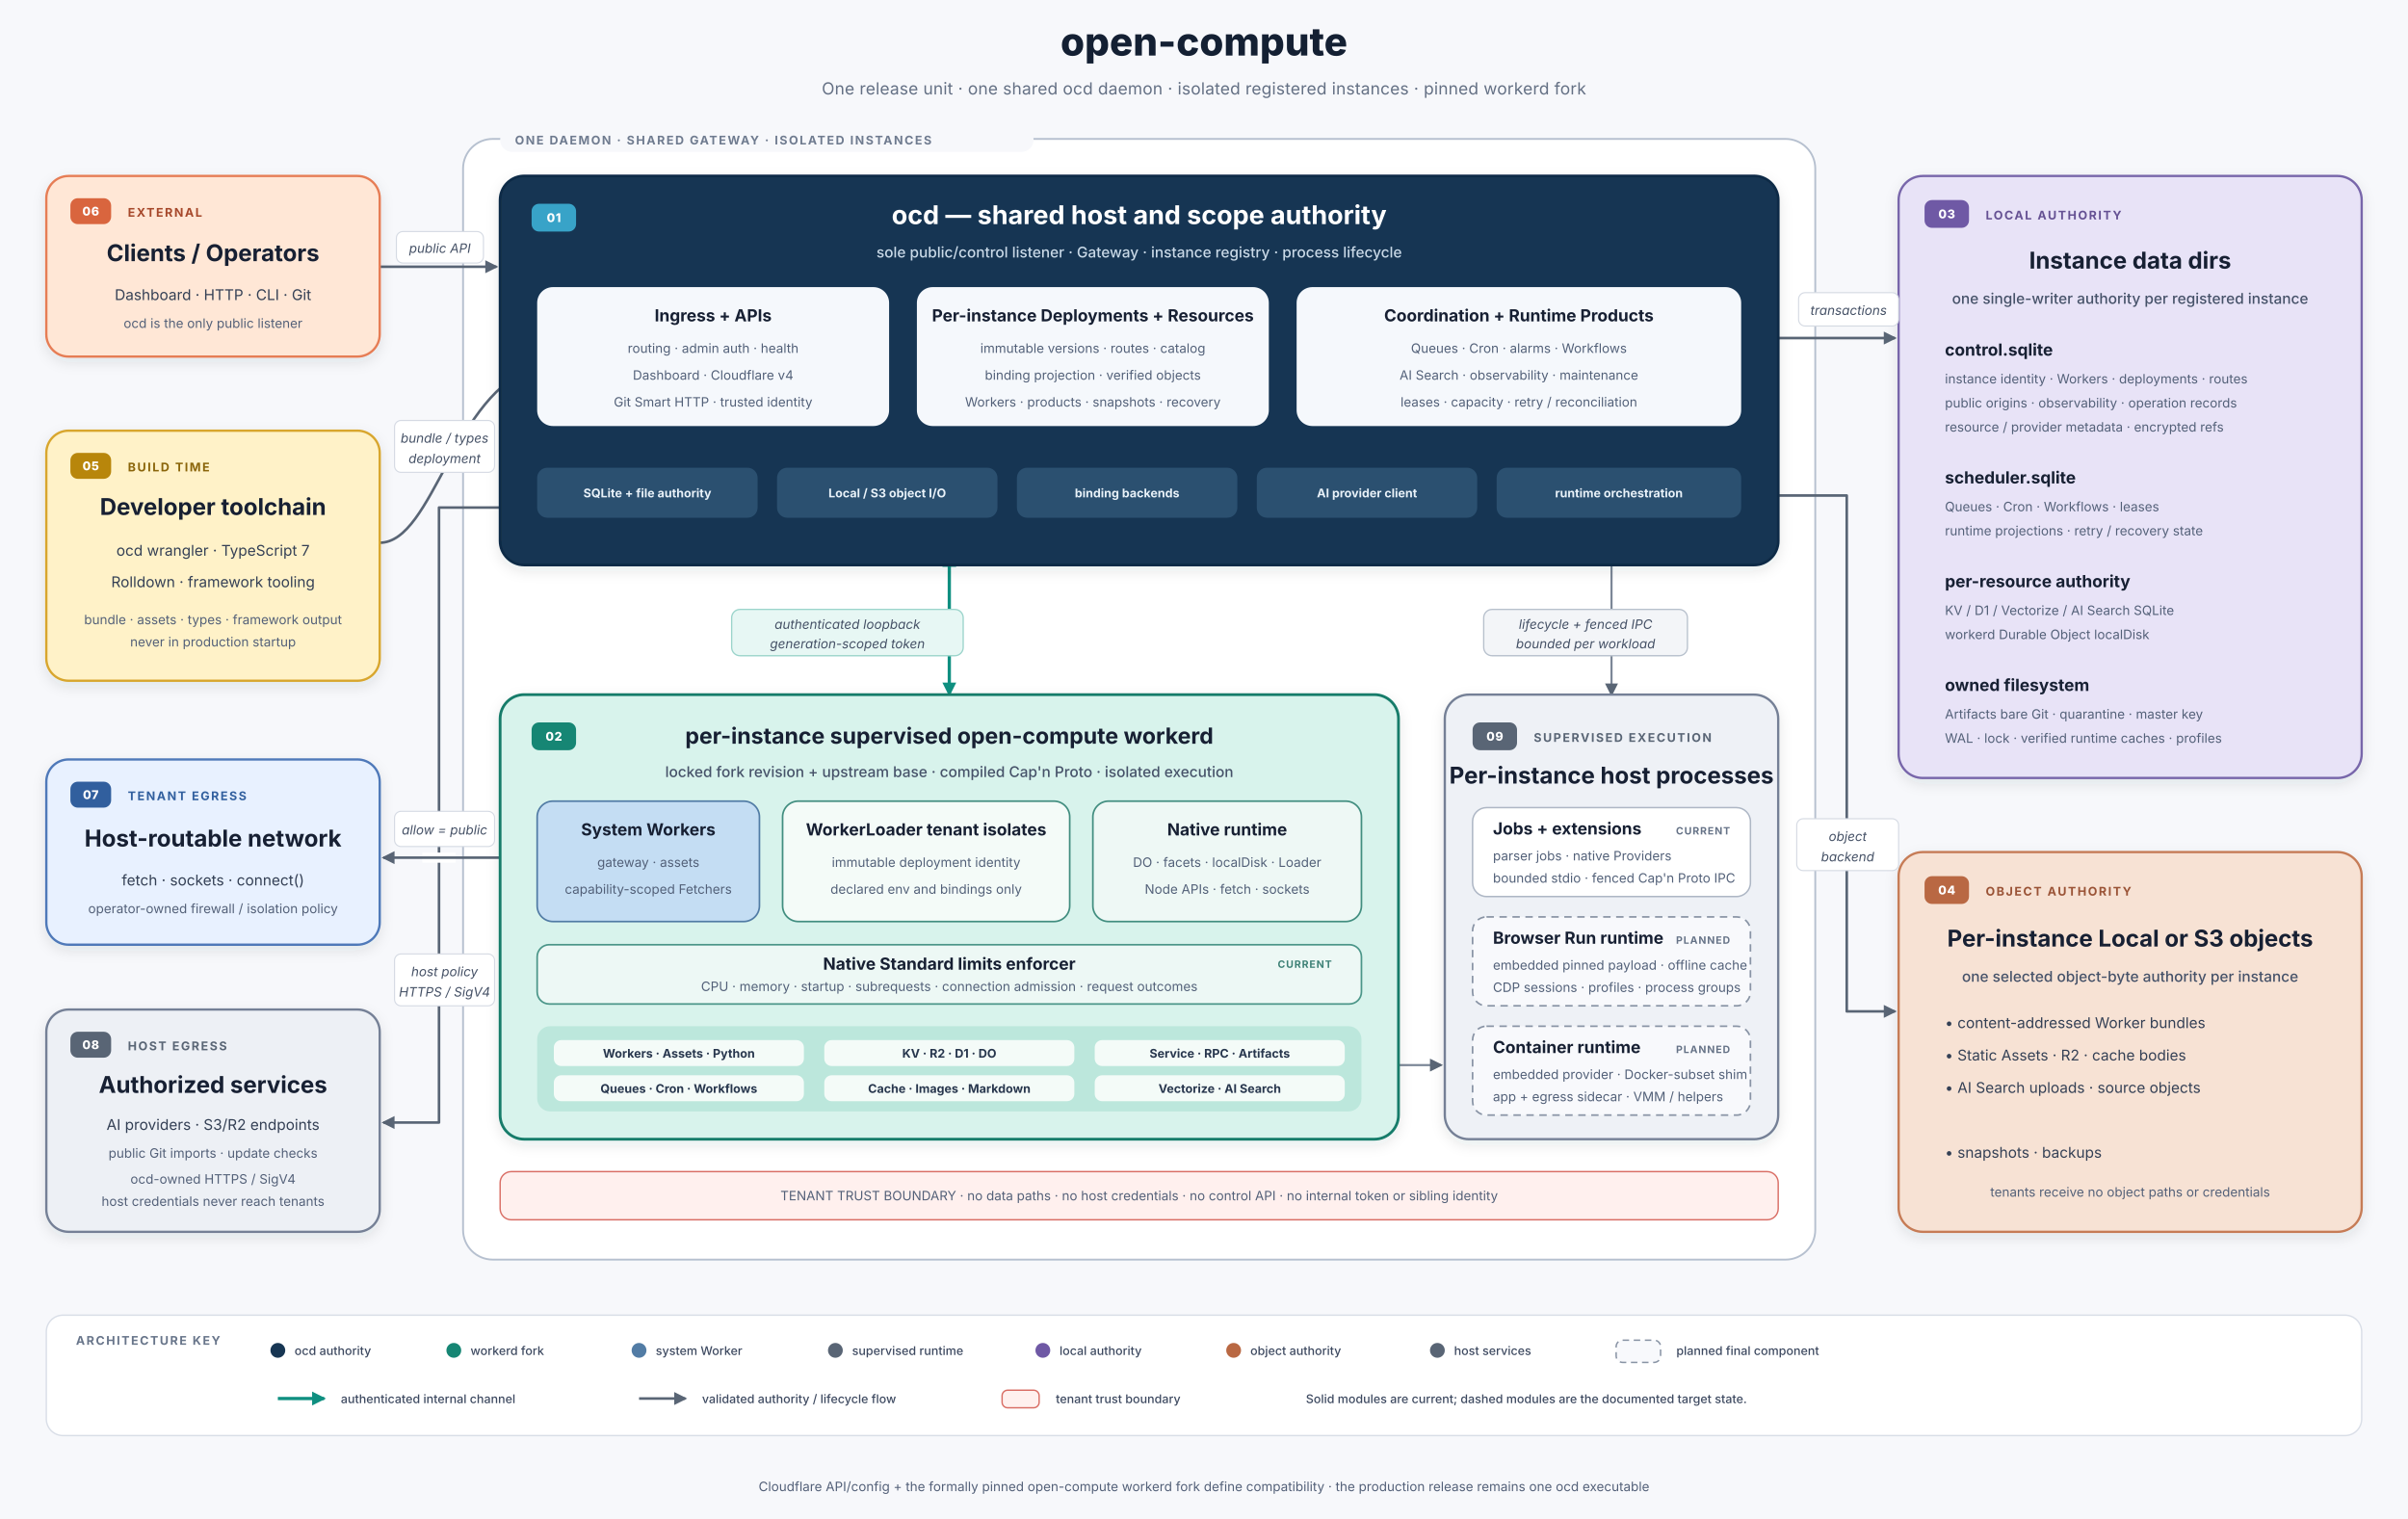
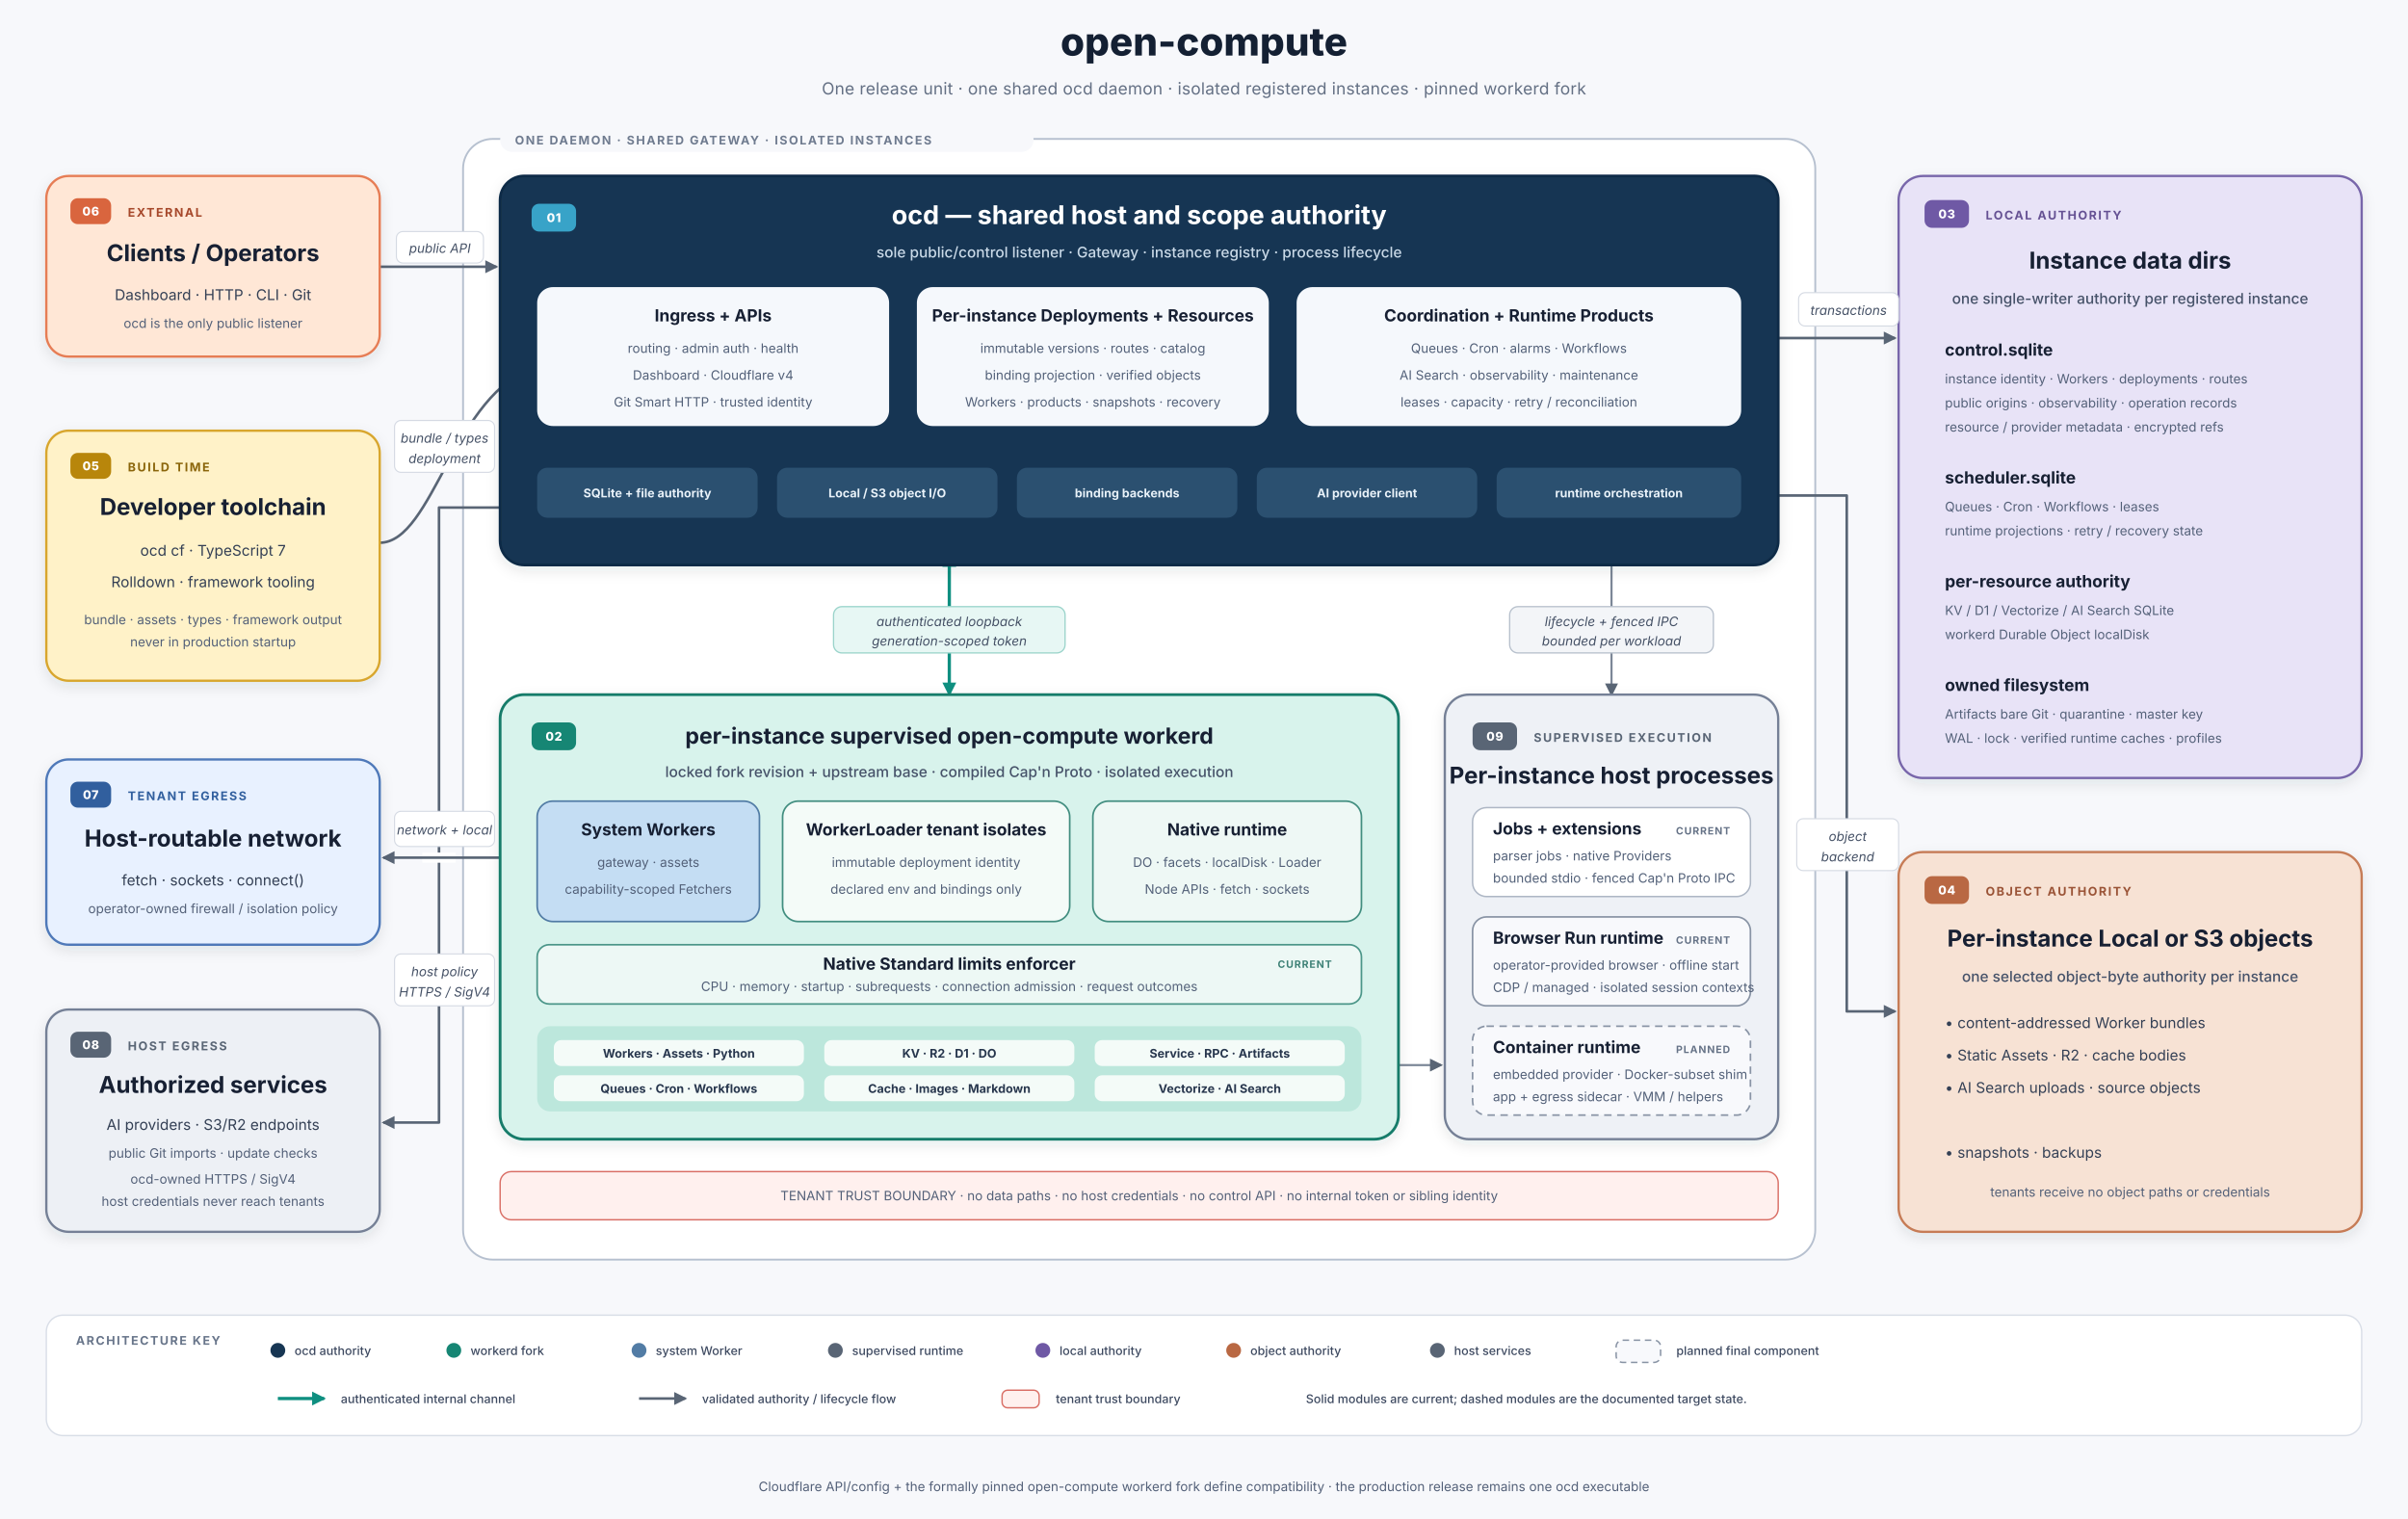
<svg xmlns="http://www.w3.org/2000/svg" xml:lang="en" width="2600" height="1640" viewBox="0 0 2600 1640" role="img" aria-labelledby="title desc">
  <defs>
    <marker id="arrow" markerWidth="14" markerHeight="14" refX="12" refY="7" orient="auto" markerUnits="userSpaceOnUse">
      <path d="M0 0 14 7 0 14Z" fill="#596575" />
    </marker>
    <marker id="arrow-teal" markerWidth="15" markerHeight="15" refX="13" refY="7.5" orient="auto" markerUnits="userSpaceOnUse">
      <path d="M0 0 15 7.5 0 15Z" fill="#0f8f80" />
    </marker>
    <marker id="arrow-teal-start" markerWidth="15" markerHeight="15" refX="2" refY="7.5" orient="auto-start-reverse" markerUnits="userSpaceOnUse">
      <path d="M0 0 15 7.5 0 15Z" fill="#0f8f80" />
    </marker>
    <filter id="shadow" x="-10%" y="-10%" width="120%" height="130%">
      <feDropShadow dx="0" dy="5" stdDeviation="7" flood-color="#1a2940" flood-opacity="0.10" />
    </filter>
    <style>
      .canvas { fill: #f7f8fb; }
      .title { font: 800 42px Inter, ui-sans-serif, system-ui, -apple-system, "Segoe UI", sans-serif; fill: #142033; letter-spacing: .1px; }
      .subtitle { font: 400 18px Inter, ui-sans-serif, system-ui, -apple-system, "Segoe UI", sans-serif; fill: #647084; letter-spacing: .2px; }
      .eyebrow { font: 750 13px Inter, ui-sans-serif, system-ui, -apple-system, "Segoe UI", sans-serif; letter-spacing: 1.6px; }
      .node-title { font: 750 25px Inter, ui-sans-serif, system-ui, -apple-system, "Segoe UI", sans-serif; fill: #172033; }
      .node-subtitle { font: 500 16px Inter, ui-sans-serif, system-ui, -apple-system, "Segoe UI", sans-serif; fill: #465269; }
      .body { font: 400 16px Inter, ui-sans-serif, system-ui, -apple-system, "Segoe UI", sans-serif; fill: #344055; }
      .body-small { font: 400 14px Inter, ui-sans-serif, system-ui, -apple-system, "Segoe UI", sans-serif; fill: #536078; }
      .module-title { font: 700 18px Inter, ui-sans-serif, system-ui, -apple-system, "Segoe UI", sans-serif; fill: #172033; }
      .module-body { font: 400 14px Inter, ui-sans-serif, system-ui, -apple-system, "Segoe UI", sans-serif; fill: #526078; }
      .label { font: italic 14px Inter, ui-sans-serif, system-ui, -apple-system, "Segoe UI", sans-serif; fill: #445065; }
      .chip { font: 650 13px Inter, ui-sans-serif, system-ui, -apple-system, "Segoe UI", sans-serif; fill: #27364d; }
      .badge { font: 800 13px Inter, ui-sans-serif, system-ui, -apple-system, "Segoe UI", sans-serif; fill: #ffffff; text-anchor: middle; dominant-baseline: central; letter-spacing: .6px; }
      .status { font: 750 11px Inter, ui-sans-serif, system-ui, -apple-system, "Segoe UI", sans-serif; letter-spacing: .9px; }
      .legend { font: 500 13px Inter, ui-sans-serif, system-ui, -apple-system, "Segoe UI", sans-serif; fill: #3d4960; }
      .edge { fill: none; stroke: #596575; stroke-width: 2.8; stroke-linejoin: round; marker-end: url(#arrow); }
      .edge-thin { fill: none; stroke: #7c8797; stroke-width: 2.3; stroke-linejoin: round; marker-end: url(#arrow); }
      .edge-auth { fill: none; stroke: #0f8f80; stroke-width: 3.5; marker-start: url(#arrow-teal-start); marker-end: url(#arrow-teal); }
      .edge-label { fill: #ffffff; stroke: #d5dae3; stroke-width: 1.2; }
    </style>
  </defs>
  <rect class="canvas" width="2600" height="1640" />
  <text class="title" x="1300" y="60" text-anchor="middle">open-compute</text>
  <text class="subtitle" x="1300" y="102" text-anchor="middle">One release unit · one shared ocd daemon · isolated registered instances · pinned workerd fork</text>
  <rect x="500" y="150" width="1460" height="1210" rx="32" fill="#ffffff" stroke="#b6c0cf" stroke-width="2" />
  <rect x="540" y="138" width="576" height="26" rx="13" fill="#f7f8fb" />
  <text class="eyebrow" x="556" y="156" fill="#6f7b8f">ONE DAEMON · SHARED GATEWAY · ISOLATED INSTANCES</text>
  <g id="flows">
    <path class="edge" d="M410 288 L536 288" />
    <path class="edge" d="M410 586 C468 586 490 422 580 396" />
    <path class="edge" d="M580 548 L474 548 L474 1212 L414 1212" />
    <path d="M492 926 L456 926" fill="none" stroke="#ffffff" stroke-width="11" />
    <path class="edge" d="M580 926 L414 926" />
    <path class="edge" d="M1920 365 L2046 365" />
    <path class="edge" d="M1880 535 L1994 535 L1994 1092 L2046 1092" />
    <path class="edge-auth" d="M1025 610 L1025 750" />
    <path class="edge-thin" d="M1740 610 L1740 750" />
    <path class="edge-thin" d="M1510 1150 L1556 1150" />
  </g>
  <g filter="url(#shadow)">
    <rect x="50" y="190" width="360" height="195" rx="24" fill="#ffe7d6" stroke="#e67d55" stroke-width="2.5" />
  </g>
  <rect x="76" y="214" width="44" height="28" rx="8" fill="#d9653e" />
  <text class="badge" x="98" y="228">06</text>
  <text class="eyebrow" x="138" y="234" fill="#a6482b">EXTERNAL</text>
  <text class="node-title" x="230" y="282" text-anchor="middle">Clients / Operators</text>
  <text class="body" x="230" y="324" text-anchor="middle">Dashboard · HTTP · CLI · Git</text>
  <text class="body-small" x="230" y="354" text-anchor="middle">ocd is the only public listener</text>
  <g filter="url(#shadow)">
    <rect x="50" y="465" width="360" height="270" rx="24" fill="#fff2c8" stroke="#d8a62e" stroke-width="2.5" />
  </g>
  <rect x="76" y="489" width="44" height="28" rx="8" fill="#b8860b" />
  <text class="badge" x="98" y="503">05</text>
  <text class="eyebrow" x="138" y="509" fill="#8a650a">BUILD TIME</text>
  <text class="node-title" x="230" y="556" text-anchor="middle">Developer toolchain</text>
-   <text class="body" x="230" y="600" text-anchor="middle">ocd wrangler · TypeScript 7</text>
+   <text class="body" x="230" y="600" text-anchor="middle">ocd cf · TypeScript 7</text>
  <text class="body" x="230" y="634" text-anchor="middle">Rolldown · framework tooling</text>
  <text class="body-small" x="230" y="674" text-anchor="middle">bundle · assets · types · framework output</text>
  <text class="body-small" x="230" y="698" text-anchor="middle">never in production startup</text>
  <g filter="url(#shadow)">
    <rect x="50" y="820" width="360" height="200" rx="24" fill="#e8f1ff" stroke="#4f79b9" stroke-width="2.5" />
  </g>
  <rect x="76" y="844" width="44" height="28" rx="8" fill="#315f9e" />
  <text class="badge" x="98" y="858">07</text>
  <text class="eyebrow" x="138" y="864" fill="#315f9e">TENANT EGRESS</text>
  <text class="node-title" x="230" y="914" text-anchor="middle">Host-routable network</text>
  <text class="body" x="230" y="956" text-anchor="middle">fetch · sockets · connect()</text>
  <text class="body-small" x="230" y="986" text-anchor="middle">operator-owned firewall / isolation policy</text>
  <g filter="url(#shadow)">
    <rect x="50" y="1090" width="360" height="240" rx="24" fill="#edf0f5" stroke="#748096" stroke-width="2.5" />
  </g>
  <rect x="76" y="1114" width="44" height="28" rx="8" fill="#596575" />
  <text class="badge" x="98" y="1128">08</text>
  <text class="eyebrow" x="138" y="1134" fill="#596575">HOST EGRESS</text>
  <text class="node-title" x="230" y="1180" text-anchor="middle">Authorized services</text>
  <text class="body" x="230" y="1220" text-anchor="middle">AI providers · S3/R2 endpoints</text>
  <text class="body-small" x="230" y="1250" text-anchor="middle">public Git imports · update checks</text>
  <text class="body-small" x="230" y="1278" text-anchor="middle">ocd-owned HTTPS / SigV4</text>
  <text class="body-small" x="230" y="1302" text-anchor="middle">host credentials never reach tenants</text>
  <g filter="url(#shadow)">
    <rect x="540" y="190" width="1380" height="420" rx="26" fill="#173653" stroke="#102c46" stroke-width="3" />
  </g>
  <rect x="574" y="220" width="48" height="30" rx="8" fill="#38a3c8" />
  <text class="badge" x="598" y="235">01</text>
  <text x="1230" y="242" text-anchor="middle" style="font:750 28px Inter,ui-sans-serif,system-ui,-apple-system,'Segoe UI',sans-serif;fill:#ffffff">ocd — shared host and scope authority</text>
  <text x="1230" y="278" text-anchor="middle" style="font:500 16px Inter,ui-sans-serif,system-ui,-apple-system,'Segoe UI',sans-serif;fill:#c9d9e7">sole public/control listener · Gateway · instance registry · process lifecycle</text>
  <rect x="580" y="310" width="380" height="150" rx="17" fill="#f5f8fc" />
  <text class="module-title" x="770" y="347" text-anchor="middle">Ingress + APIs</text>
  <text class="module-body" x="770" y="381" text-anchor="middle">routing · admin auth · health</text>
  <text class="module-body" x="770" y="410" text-anchor="middle">Dashboard · Cloudflare v4</text>
  <text class="module-body" x="770" y="439" text-anchor="middle">Git Smart HTTP · trusted identity</text>
  <rect x="990" y="310" width="380" height="150" rx="17" fill="#f5f8fc" />
  <text class="module-title" x="1180" y="347" text-anchor="middle">Per-instance Deployments + Resources</text>
  <text class="module-body" x="1180" y="381" text-anchor="middle">immutable versions · routes · catalog</text>
  <text class="module-body" x="1180" y="410" text-anchor="middle">binding projection · verified objects</text>
  <text class="module-body" x="1180" y="439" text-anchor="middle">Workers · products · snapshots · recovery</text>
  <rect x="1400" y="310" width="480" height="150" rx="17" fill="#f5f8fc" />
  <text class="module-title" x="1640" y="347" text-anchor="middle">Coordination + Runtime Products</text>
  <text class="module-body" x="1640" y="381" text-anchor="middle">Queues · Cron · alarms · Workflows</text>
  <text class="module-body" x="1640" y="410" text-anchor="middle">AI Search · observability · maintenance</text>
  <text class="module-body" x="1640" y="439" text-anchor="middle">leases · capacity · retry / reconciliation</text>
  <rect x="580" y="505" width="238" height="54" rx="11" fill="#2b5070" />
  <text x="699" y="537" text-anchor="middle" style="font:650 13px Inter,ui-sans-serif,system-ui,-apple-system,'Segoe UI',sans-serif;fill:#e9f2f9">SQLite + file authority</text>
  <rect x="839" y="505" width="238" height="54" rx="11" fill="#2b5070" />
  <text x="958" y="537" text-anchor="middle" style="font:650 13px Inter,ui-sans-serif,system-ui,-apple-system,'Segoe UI',sans-serif;fill:#e9f2f9">Local / S3 object I/O</text>
  <rect x="1098" y="505" width="238" height="54" rx="11" fill="#2b5070" />
  <text x="1217" y="537" text-anchor="middle" style="font:650 13px Inter,ui-sans-serif,system-ui,-apple-system,'Segoe UI',sans-serif;fill:#e9f2f9">binding backends</text>
  <rect x="1357" y="505" width="238" height="54" rx="11" fill="#2b5070" />
  <text x="1476" y="537" text-anchor="middle" style="font:650 13px Inter,ui-sans-serif,system-ui,-apple-system,'Segoe UI',sans-serif;fill:#e9f2f9">AI provider client</text>
  <rect x="1616" y="505" width="264" height="54" rx="11" fill="#2b5070" />
  <text x="1748" y="537" text-anchor="middle" style="font:650 13px Inter,ui-sans-serif,system-ui,-apple-system,'Segoe UI',sans-serif;fill:#e9f2f9">runtime orchestration</text>
  <g filter="url(#shadow)">
    <rect x="540" y="750" width="970" height="480" rx="26" fill="#d8f3ec" stroke="#167c6a" stroke-width="3" />
  </g>
  <rect x="574" y="780" width="48" height="30" rx="8" fill="#168674" />
  <text class="badge" x="598" y="795">02</text>
  <text x="1025" y="803" text-anchor="middle" style="font:750 24px Inter,ui-sans-serif,system-ui,-apple-system,'Segoe UI',sans-serif;fill:#172033">per-instance supervised open-compute workerd</text>
  <text class="node-subtitle" x="1025" y="839" text-anchor="middle">locked fork revision + upstream base · compiled Cap'n Proto · isolated execution</text>
  <rect x="580" y="865" width="240" height="130" rx="17" fill="#c4ddf3" stroke="#527ca5" stroke-width="1.8" />
  <text class="module-title" x="700" y="902" text-anchor="middle">System Workers</text>
  <text class="module-body" x="700" y="936" text-anchor="middle">gateway · assets</text>
  <text class="module-body" x="700" y="965" text-anchor="middle">capability-scoped Fetchers</text>
  <rect x="845" y="865" width="310" height="130" rx="17" fill="#f4fbf8" stroke="#428e80" stroke-width="1.8" />
  <text class="module-title" x="1000" y="902" text-anchor="middle">WorkerLoader tenant isolates</text>
  <text class="module-body" x="1000" y="936" text-anchor="middle">immutable deployment identity</text>
  <text class="module-body" x="1000" y="965" text-anchor="middle">declared env and bindings only</text>
  <rect x="1180" y="865" width="290" height="130" rx="17" fill="#eef8f5" stroke="#428e80" stroke-width="1.8" />
  <text class="module-title" x="1325" y="902" text-anchor="middle">Native runtime</text>
  <text class="module-body" x="1325" y="936" text-anchor="middle">DO · facets · localDisk · Loader</text>
  <text class="module-body" x="1325" y="965" text-anchor="middle">Node APIs · fetch · sockets</text>
  <rect x="580" y="1020" width="890" height="64" rx="13" fill="#edf8f5" stroke="#4b9689" stroke-width="1.8" />
  <text class="module-title" x="1025" y="1047" text-anchor="middle">Native Standard limits enforcer</text>
  <text class="module-body" x="1025" y="1070" text-anchor="middle">CPU · memory · startup · subrequests · connection admission · request outcomes</text>
  <text class="status" x="1438" y="1045" text-anchor="end" fill="#3c8075">CURRENT</text>
  <rect x="580" y="1108" width="890" height="92" rx="14" fill="#bce7dc" />
  <rect x="598" y="1123" width="270" height="28" rx="8" fill="#f4fbf8" />
  <text class="chip" x="733" y="1142" text-anchor="middle">Workers · Assets · Python</text>
  <rect x="890" y="1123" width="270" height="28" rx="8" fill="#f4fbf8" />
  <text class="chip" x="1025" y="1142" text-anchor="middle">KV · R2 · D1 · DO</text>
  <rect x="1182" y="1123" width="270" height="28" rx="8" fill="#f4fbf8" />
  <text class="chip" x="1317" y="1142" text-anchor="middle">Service · RPC · Artifacts</text>
  <rect x="598" y="1161" width="270" height="28" rx="8" fill="#f4fbf8" />
  <text class="chip" x="733" y="1180" text-anchor="middle">Queues · Cron · Workflows</text>
  <rect x="890" y="1161" width="270" height="28" rx="8" fill="#f4fbf8" />
  <text class="chip" x="1025" y="1180" text-anchor="middle">Cache · Images · Markdown</text>
  <rect x="1182" y="1161" width="270" height="28" rx="8" fill="#f4fbf8" />
  <text class="chip" x="1317" y="1180" text-anchor="middle">Vectorize · AI Search</text>
  <g filter="url(#shadow)">
    <rect x="1560" y="750" width="360" height="480" rx="26" fill="#eef1f6" stroke="#748096" stroke-width="2.5" />
  </g>
  <rect x="1590" y="780" width="48" height="30" rx="8" fill="#596575" />
  <text class="badge" x="1614" y="795">09</text>
  <text class="eyebrow" x="1656" y="801" fill="#596575">SUPERVISED EXECUTION</text>
  <text class="node-title" x="1740" y="846" text-anchor="middle">Per-instance host processes</text>
  <rect x="1590" y="872" width="300" height="96" rx="15" fill="#ffffff" stroke="#aeb7c5" stroke-width="1.6" />
  <text class="module-title" x="1612" y="901">Jobs + extensions</text>
  <text class="status" x="1868" y="901" text-anchor="end" fill="#667387">CURRENT</text>
  <text class="module-body" x="1612" y="929">parser jobs · native Providers</text>
  <text class="module-body" x="1612" y="953">bounded stdio · fenced Cap'n Proto IPC</text>
-   <rect x="1590" y="990" width="300" height="96" rx="15" fill="#f8f9fc" stroke="#8994a5" stroke-width="1.8" stroke-dasharray="8 6" />
+   <rect x="1590" y="990" width="300" height="96" rx="15" fill="#f8f9fc" stroke="#8994a5" stroke-width="1.8" />
  <text class="module-title" x="1612" y="1019">Browser Run runtime</text>
-   <text class="status" x="1868" y="1019" text-anchor="end" fill="#667387">PLANNED</text>
-   <text class="module-body" x="1612" y="1047">embedded pinned payload · offline cache</text>
-   <text class="module-body" x="1612" y="1071">CDP sessions · profiles · process groups</text>
+   <text class="status" x="1868" y="1019" text-anchor="end" fill="#667387">CURRENT</text>
+   <text class="module-body" x="1612" y="1047">operator-provided browser · offline start</text>
+   <text class="module-body" x="1612" y="1071">CDP / managed · isolated session contexts</text>
  <rect x="1590" y="1108" width="300" height="96" rx="15" fill="#f8f9fc" stroke="#8994a5" stroke-width="1.8" stroke-dasharray="8 6" />
  <text class="module-title" x="1612" y="1137">Container runtime</text>
  <text class="status" x="1868" y="1137" text-anchor="end" fill="#667387">PLANNED</text>
  <text class="module-body" x="1612" y="1165">embedded provider · Docker-subset shim</text>
  <text class="module-body" x="1612" y="1189">app + egress sidecar · VMM / helpers</text>
  <rect x="540" y="1265" width="1380" height="52" rx="12" fill="#fff0ee" stroke="#d96d64" stroke-width="1.5" />
  <text class="body-small" x="1230" y="1296" text-anchor="middle">TENANT TRUST BOUNDARY · no data paths · no host credentials · no control API · no internal token or sibling identity</text>
  <g filter="url(#shadow)">
    <rect x="2050" y="190" width="500" height="650" rx="26" fill="#e8e3f7" stroke="#7866aa" stroke-width="2.5" />
  </g>
  <rect x="2078" y="216" width="48" height="30" rx="8" fill="#6f59a5" />
  <text class="badge" x="2102" y="231">03</text>
  <text class="eyebrow" x="2144" y="237" fill="#655193">LOCAL AUTHORITY</text>
  <text class="node-title" x="2300" y="290" text-anchor="middle">Instance data dirs</text>
  <text class="node-subtitle" x="2300" y="328" text-anchor="middle">one single-writer authority per registered instance</text>
  <text class="module-title" x="2100" y="384">control.sqlite</text>
  <text class="body-small" x="2100" y="414">instance identity · Workers · deployments · routes</text>
  <text class="body-small" x="2100" y="440">public origins · observability · operation records</text>
  <text class="body-small" x="2100" y="466">resource / provider metadata · encrypted refs</text>
  <text class="module-title" x="2100" y="522">scheduler.sqlite</text>
  <text class="body-small" x="2100" y="552">Queues · Cron · Workflows · leases</text>
  <text class="body-small" x="2100" y="578">runtime projections · retry / recovery state</text>
  <text class="module-title" x="2100" y="634">per-resource authority</text>
  <text class="body-small" x="2100" y="664">KV / D1 / Vectorize / AI Search SQLite</text>
  <text class="body-small" x="2100" y="690">workerd Durable Object localDisk</text>
  <text class="module-title" x="2100" y="746">owned filesystem</text>
  <text class="body-small" x="2100" y="776">Artifacts bare Git · quarantine · master key</text>
  <text class="body-small" x="2100" y="802">WAL · lock · verified runtime caches · profiles</text>
  <g filter="url(#shadow)">
    <rect x="2050" y="920" width="500" height="410" rx="26" fill="#f7e2d4" stroke="#c67b57" stroke-width="2.5" />
  </g>
  <rect x="2078" y="946" width="48" height="30" rx="8" fill="#b96843" />
  <text class="badge" x="2102" y="961">04</text>
  <text class="eyebrow" x="2144" y="967" fill="#9a5336">OBJECT AUTHORITY</text>
  <text class="node-title" x="2300" y="1022" text-anchor="middle">Per-instance Local or S3 objects</text>
  <text class="node-subtitle" x="2300" y="1060" text-anchor="middle">one selected object-byte authority per instance</text>
  <text class="body" x="2100" y="1110">• content-addressed Worker bundles</text>
  <text class="body" x="2100" y="1145">• Static Assets · R2 · cache bodies</text>
  <text class="body" x="2100" y="1180">• AI Search uploads · source objects</text>
  <text class="body" x="2100" y="1250">• snapshots · backups</text>
  <text class="body-small" x="2300" y="1292" text-anchor="middle">tenants receive no object paths or credentials</text>
  <g id="flow-labels">
    <rect class="edge-label" x="428" y="250" width="94" height="34" rx="7" />
    <text class="label" x="475" y="273" text-anchor="middle">public API</text>
    <rect class="edge-label" x="426" y="454" width="108" height="56" rx="7" />
    <text class="label" x="480" y="478" text-anchor="middle">bundle / types</text>
    <text class="label" x="480" y="500" text-anchor="middle">deployment</text>
    <rect class="edge-label" x="426" y="876" width="108" height="38" rx="7" />
-     <text class="label" x="480" y="901" text-anchor="middle">allow = public</text>
+     <text class="label" x="480" y="901" text-anchor="middle">network + local</text>
    <rect class="edge-label" x="426" y="1030" width="108" height="56" rx="7" />
    <text class="label" x="480" y="1054" text-anchor="middle">host policy</text>
    <text class="label" x="480" y="1076" text-anchor="middle">HTTPS / SigV4</text>
    <rect class="edge-label" x="1942" y="316" width="108" height="36" rx="7" />
    <text class="label" x="1996" y="340" text-anchor="middle">transactions</text>
    <rect class="edge-label" x="1940" y="884" width="110" height="56" rx="7" />
    <text class="label" x="1995" y="908" text-anchor="middle">object</text>
    <text class="label" x="1995" y="930" text-anchor="middle">backend</text>
-     <rect x="790" y="658" width="250" height="50" rx="9" fill="#e7f7f4" stroke="#9bd4cb" stroke-width="1.4" />
-     <text class="label" x="915" y="679" text-anchor="middle">authenticated loopback</text>
-     <text class="label" x="915" y="700" text-anchor="middle">generation-scoped token</text>
-     <rect x="1602" y="658" width="220" height="50" rx="9" fill="#f3f5f8" stroke="#b7c0cc" stroke-width="1.4" />
-     <text class="label" x="1712" y="679" text-anchor="middle">lifecycle + fenced IPC</text>
-     <text class="label" x="1712" y="700" text-anchor="middle">bounded per workload</text>
+     <rect x="900" y="655" width="250" height="50" rx="9" fill="#e7f7f4" stroke="#9bd4cb" stroke-width="1.4" />
+     <text class="label" x="1025" y="676" text-anchor="middle">authenticated loopback</text>
+     <text class="label" x="1025" y="697" text-anchor="middle">generation-scoped token</text>
+     <rect x="1630" y="655" width="220" height="50" rx="9" fill="#f3f5f8" stroke="#b7c0cc" stroke-width="1.4" />
+     <text class="label" x="1740" y="676" text-anchor="middle">lifecycle + fenced IPC</text>
+     <text class="label" x="1740" y="697" text-anchor="middle">bounded per workload</text>
  </g>
  <rect x="50" y="1420" width="2500" height="130" rx="18" fill="#ffffff" stroke="#d9dee7" stroke-width="1.5" />
  <text class="eyebrow" x="82" y="1452" fill="#68758a">ARCHITECTURE KEY</text>
  <circle cx="300" cy="1458" r="8" fill="#173653" />
  <text class="legend" x="318" y="1463">ocd authority</text>
  <circle cx="490" cy="1458" r="8" fill="#168674" />
  <text class="legend" x="508" y="1463">workerd fork</text>
  <circle cx="690" cy="1458" r="8" fill="#527ca5" />
  <text class="legend" x="708" y="1463">system Worker</text>
  <circle cx="902" cy="1458" r="8" fill="#596575" />
  <text class="legend" x="920" y="1463">supervised runtime</text>
  <circle cx="1126" cy="1458" r="8" fill="#6f59a5" />
  <text class="legend" x="1144" y="1463">local authority</text>
  <circle cx="1332" cy="1458" r="8" fill="#b96843" />
  <text class="legend" x="1350" y="1463">object authority</text>
  <circle cx="1552" cy="1458" r="8" fill="#596575" />
  <text class="legend" x="1570" y="1463">host services</text>
  <rect x="1745" y="1447" width="48" height="24" rx="7" fill="#f8f9fc" stroke="#8994a5" stroke-width="1.6" stroke-dasharray="7 5" />
  <text class="legend" x="1810" y="1463">planned final component</text>
  <line x1="300" y1="1510" x2="350" y2="1510" stroke="#0f8f80" stroke-width="3.5" marker-end="url(#arrow-teal)" />
  <text class="legend" x="368" y="1515">authenticated internal channel</text>
  <line x1="690" y1="1510" x2="740" y2="1510" stroke="#596575" stroke-width="2.8" marker-end="url(#arrow)" />
  <text class="legend" x="758" y="1515">validated authority / lifecycle flow</text>
  <rect x="1082" y="1501" width="40" height="19" rx="6" fill="#fff0ee" stroke="#d96d64" stroke-width="1.5" />
  <text class="legend" x="1140" y="1515">tenant trust boundary</text>
  <text class="legend" x="1410" y="1515">Solid modules are current; dashed modules are the documented target state.</text>
  <text class="body-small" x="1300" y="1610" text-anchor="middle">Cloudflare API/config + the formally pinned open-compute workerd fork define compatibility · the production release remains one ocd executable</text>
</svg>
